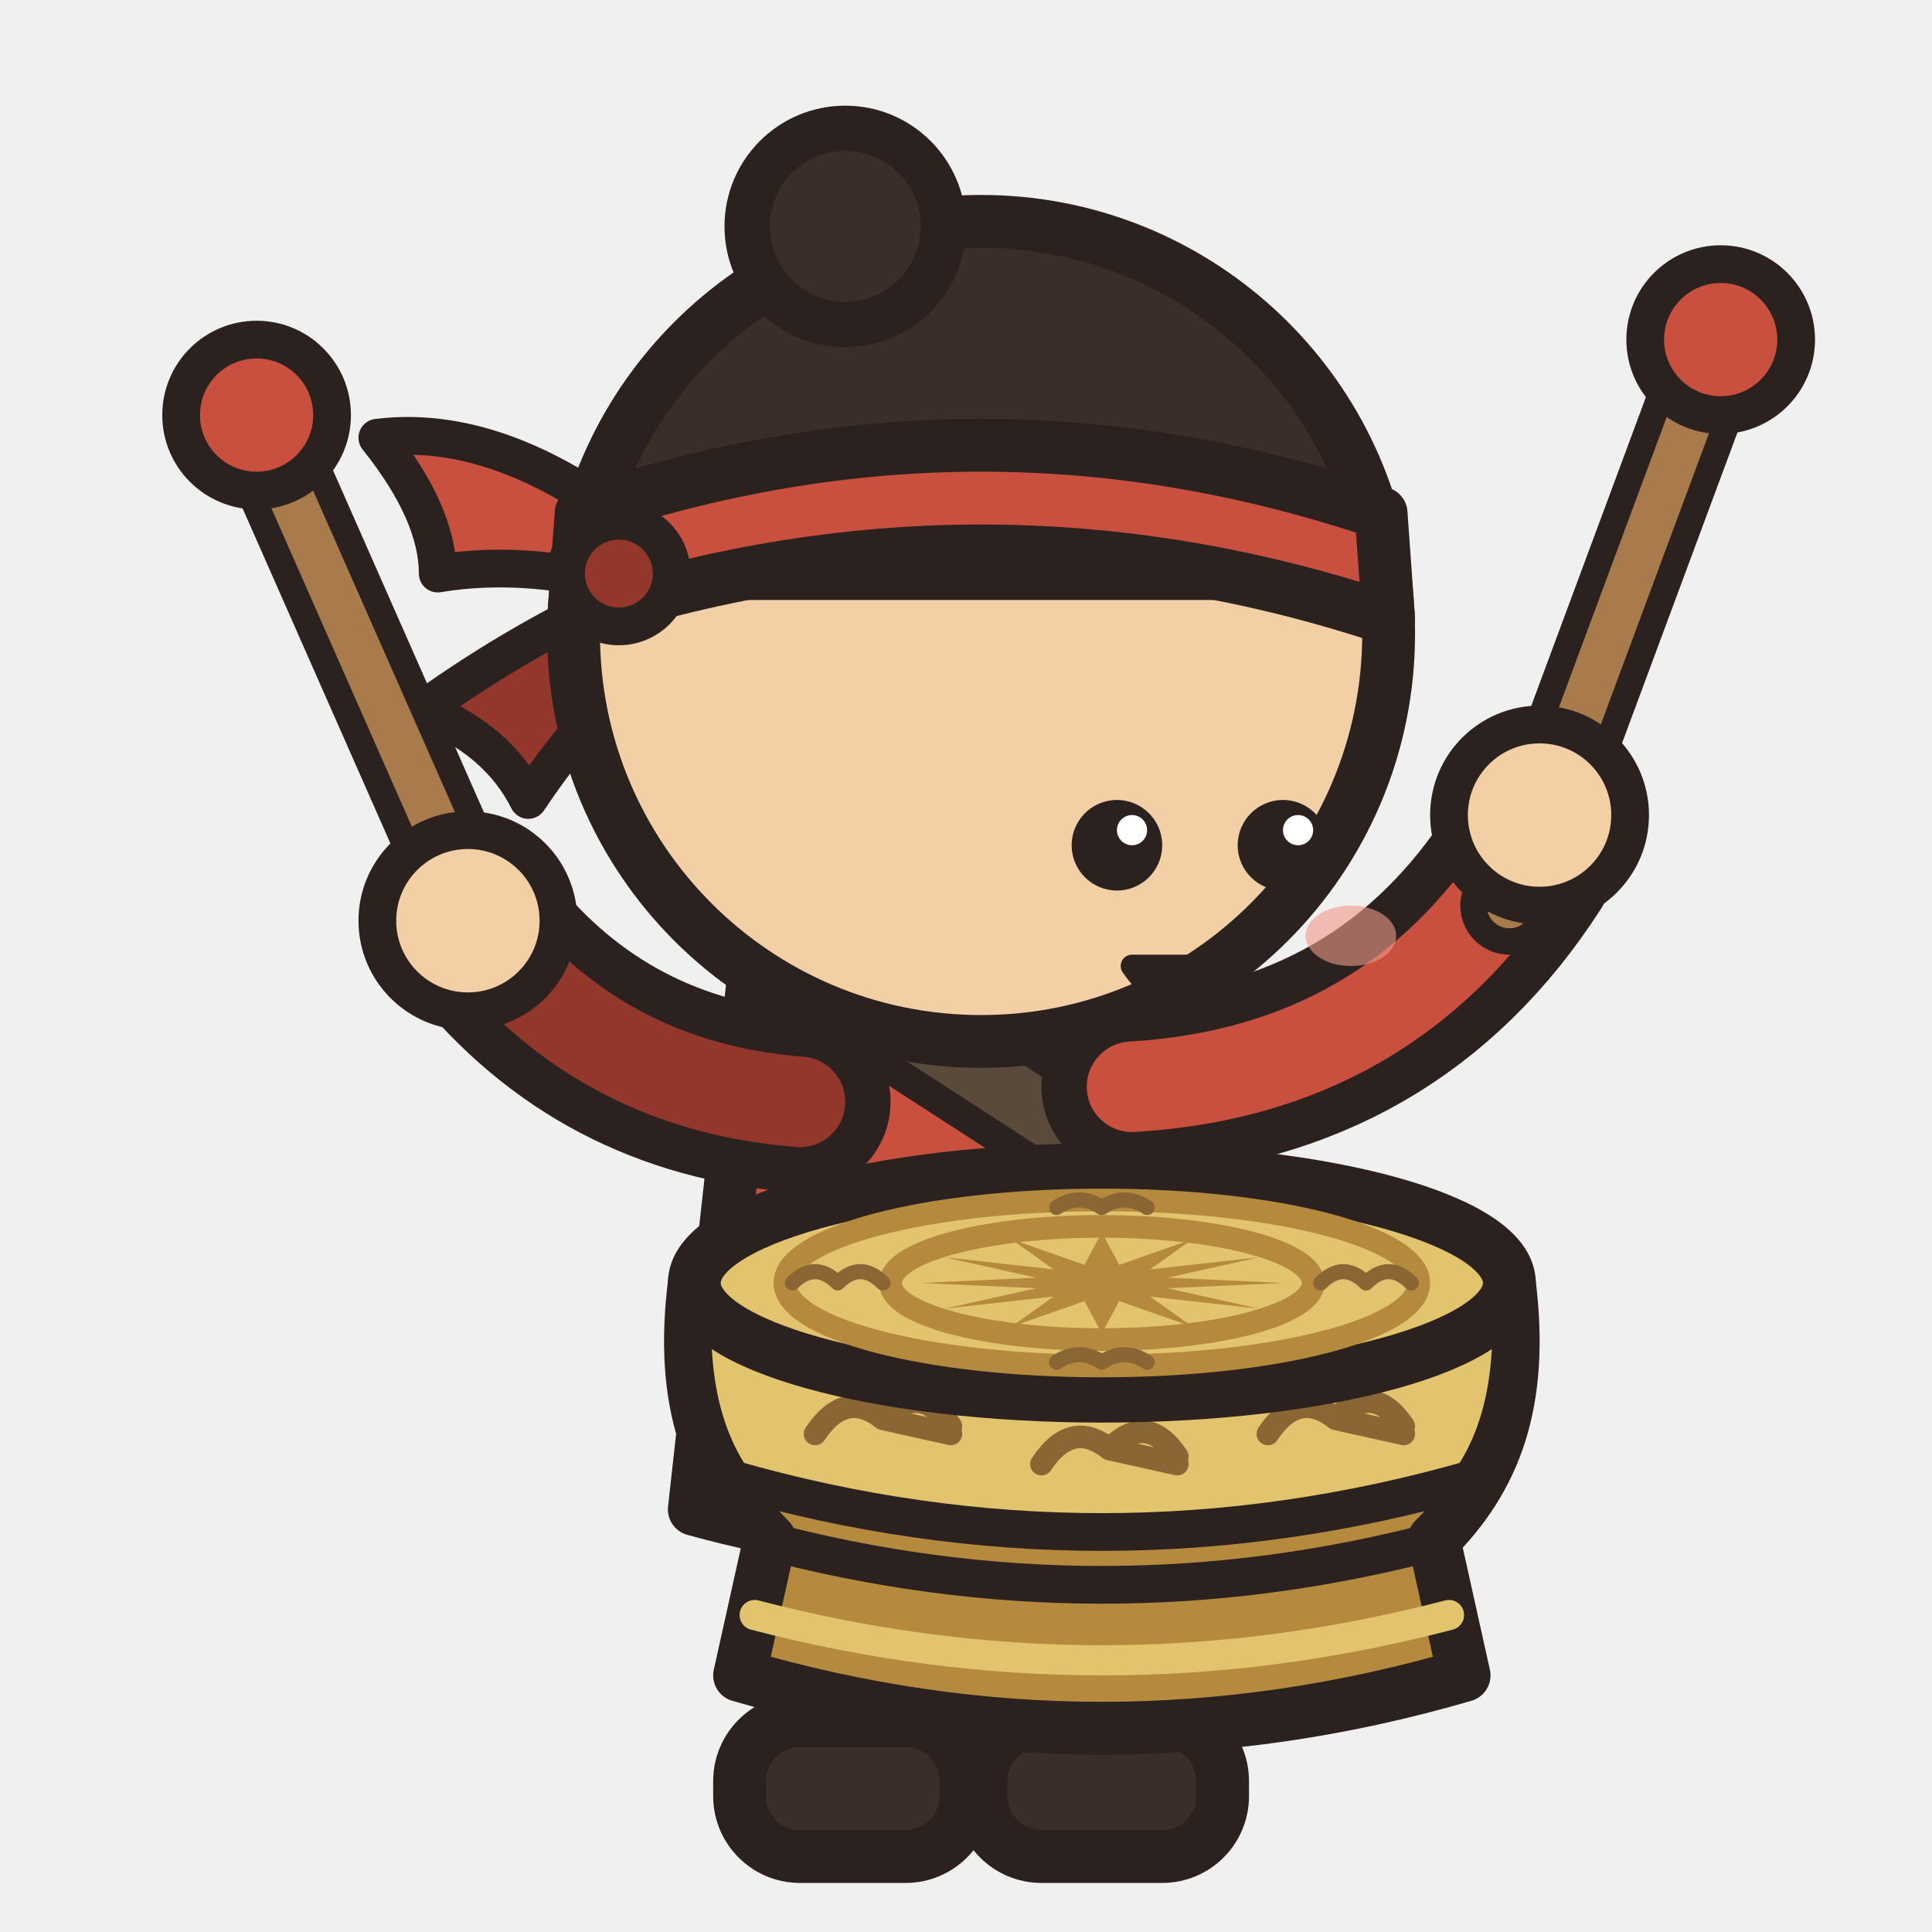
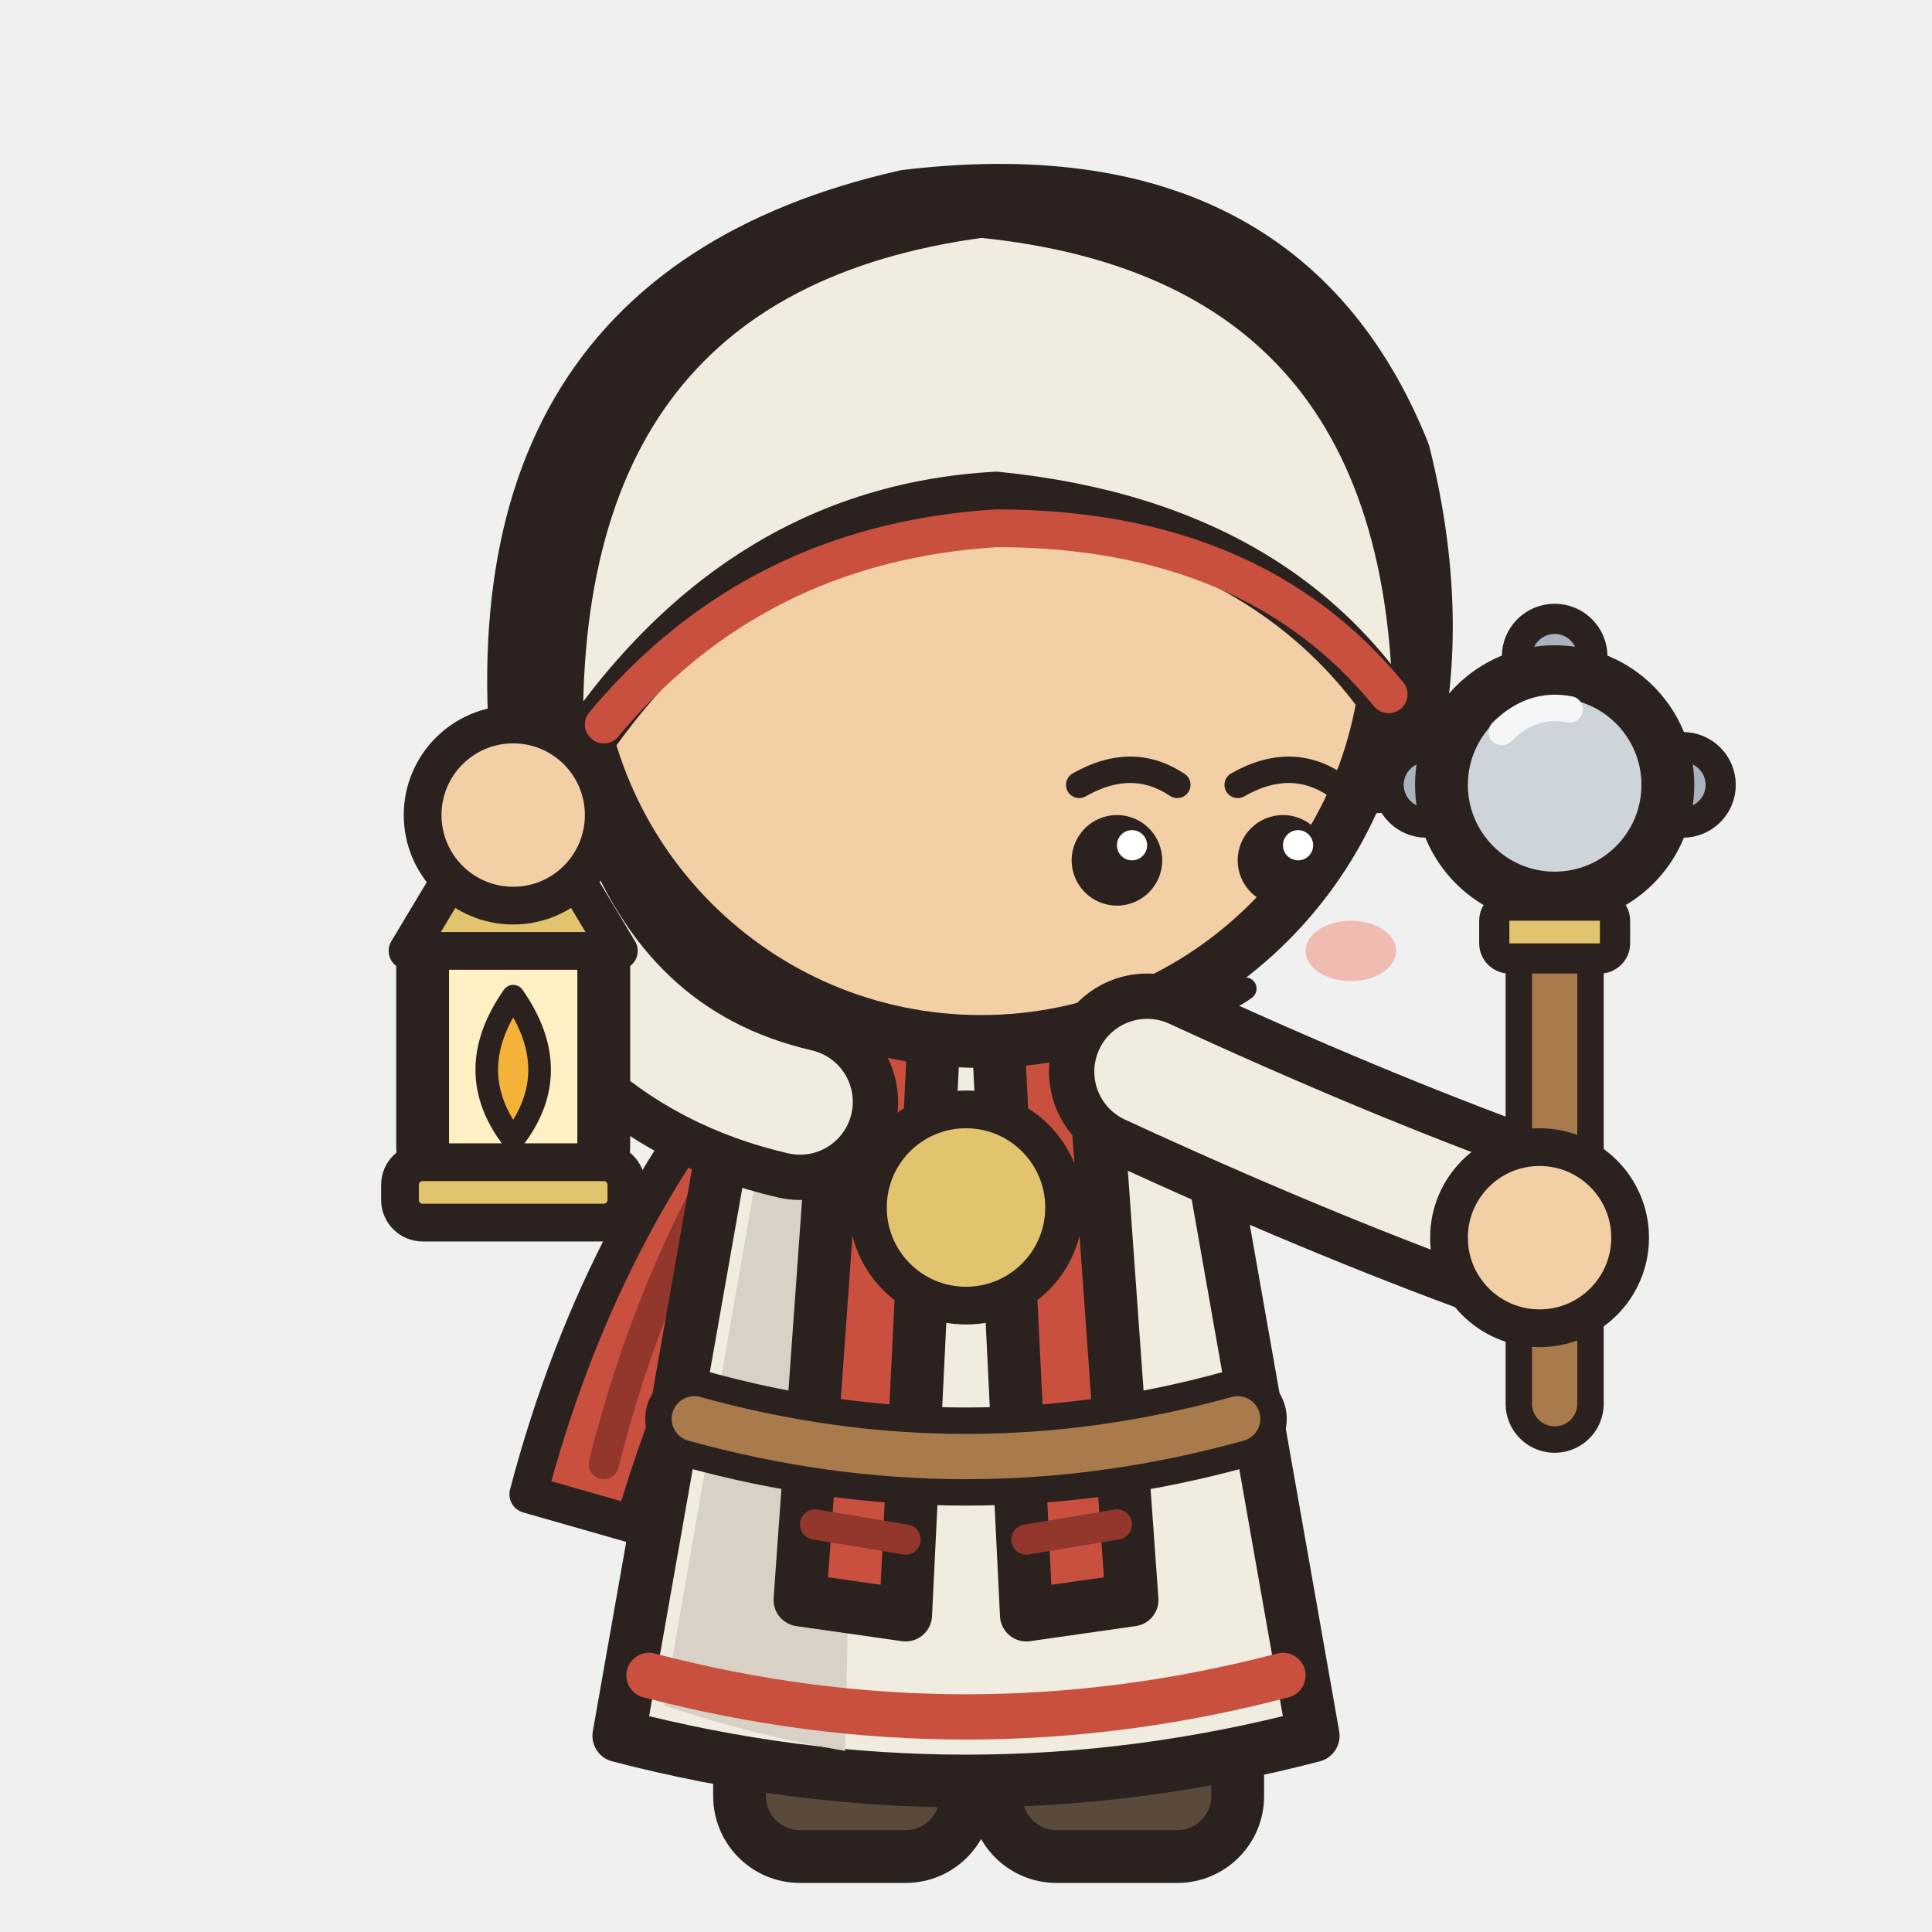
<svg xmlns="http://www.w3.org/2000/svg" viewBox="0 0 256 256" width="256" height="256">
  <g stroke="#2b2220" stroke-width="7" stroke-linejoin="round" stroke-linecap="round">
-     <path d="M84 70 Q66 56 50 58 Q58 68 58 76 Q70 74 84 78 Z" fill="#c9503f" stroke-width="5" />
-     <path d="M84 78 Q70 84 56 94 Q66 98 70 106 Q78 94 88 86 Z" fill="#93362b" stroke-width="5" />
-     <rect x="104" y="196" width="20" height="40" rx="4" fill="#5a4a3c" />
-     <rect x="134" y="196" width="20" height="40" rx="4" fill="#5a4a3c" />
-     <rect x="98" y="228" width="30" height="18" rx="8" fill="#3a2e28" />
-     <rect x="130" y="228" width="32" height="18" rx="8" fill="#3a2e28" />
-     <path d="M100 128 Q128 118 156 128 L164 200 Q128 210 92 200 Z" fill="#c9503f" />
-     <path d="M104 134 Q101 168 97 198 Q106 201 113 202 L114 129 Z" fill="#93362b" stroke="none" />
-     <path d="M108 128 L176 172" stroke="#2b2220" stroke-width="16" />
-     <path d="M108 128 L176 172" stroke="#5a4a3c" stroke-width="8" />
-     <path d="M92 170 C90 186 94 196 102 204 L98 222 Q146 236 194 222 L190 204 C198 196 202 186 200 170 Z" fill="#b58a3e" />
-     <path d="M92 170 C91 182 93 190 97 196 Q146 210 195 196 C199 190 201 182 200 170 Z" fill="#e2c36e" stroke-width="5" />
-     <path d="M101 204 Q146 216 191 204" fill="none" stroke-width="5" />
-     <path d="M100 214 Q146 226 192 214" fill="none" stroke="#e2c36e" stroke-width="4" />
-     <path d="M108 190 q4 -6 9 -2 q5 -5 9 1 M117 188 l9 2 M138 194 q4 -6 9 -2 q5 -5 9 1 M147 192 l9 2 M168 190 q4 -6 9 -2 q5 -5 9 1 M177 188 l9 2" fill="none" stroke="#8a6634" stroke-width="3" />
-     <ellipse cx="146" cy="170" rx="54" ry="15" fill="#e2c36e" />
-     <ellipse cx="146" cy="170" rx="42" ry="11" fill="none" stroke="#b58a3e" stroke-width="3" />
-     <ellipse cx="146" cy="170" rx="28" ry="7.5" fill="none" stroke="#b58a3e" stroke-width="3" />
-     <path d="M175 170 q3 -3 6 0 q3 -3 6 0 M105 170 q3 -3 6 0 q3 -3 6 0 M140 180.5 q3 -2 6 0 q3 -2 6 0 M140 160 q3 -2 6 0 q3 -2 6 0" fill="none" stroke="#8a6634" stroke-width="2" />
-     <polygon points="170.0,170.0 154.7,170.7 166.8,173.4 152.4,171.8 158.0,175.8 148.3,172.4 146.0,176.7 143.7,172.4 134.0,175.8 139.6,171.8 125.2,173.4 137.3,170.7 122.0,170.0 137.3,169.3 125.2,166.6 139.6,168.2 134.0,164.2 143.7,167.6 146.0,163.3 148.3,167.6 158.0,164.2 152.4,168.2 166.8,166.6 154.7,169.3" fill="#b58a3e" stroke="none" />
+     <path d="M104 134 Q80 160 70 198 L84 202 Q94 168 114 142 Z" fill="#c9503f" stroke-width="5" />
+     <path d="M98 150 Q86 170 80 194" fill="none" stroke="#93362b" stroke-width="4" />
+     <rect x="98" y="226" width="30" height="20" rx="8" fill="#5a4a3c" />
+     <rect x="132" y="226" width="32" height="20" rx="8" fill="#5a4a3c" />
+     <path d="M100 128 Q128 118 156 128 L174 230 Q128 242 82 230 Z" fill="#f1ece0" />
+     <path d="M104 134 Q96 180 88 226 Q100 230 112 232 L114 130 Z" fill="#d8d2c6" stroke="none" />
+     <path d="M86 222 Q128 233 170 222" fill="none" stroke="#c9503f" stroke-width="6" />
+     <path d="M112 128 L106 212 L120 214 L124 132 Z" fill="#c9503f" />
+     <path d="M144 128 L150 212 L136 214 L132 132 Z" fill="#c9503f" />
+     <path d="M108 202 L120 204 M148 202 L136 204" stroke="#93362b" stroke-width="4" />
+     <path d="M92 188 Q128 198 164 188" fill="none" stroke-width="13" />
+     <path d="M92 188 Q128 198 164 188" fill="none" stroke="#a87a4c" stroke-width="6" />
+     <circle cx="128" cy="160" r="13" fill="#e2c36e" stroke-width="5" />
+     <path d="M106 146 Q80 140 70 112" fill="none" stroke="#2b2220" stroke-width="26" />
+     <path d="M106 146 Q80 140 70 112" fill="none" stroke="#f1ece0" stroke-width="14" />
+     <path d="M70 112 Q58 40 120 26 Q170 20 186 60 Q192 84 186 104 Z" fill="#d8d2c6" />
    <circle cx="130" cy="84" r="54" fill="#f3cfa6" />
-     <path d="M76.5 76 A54 54 0 0 1 183.5 76 Z" fill="#3a2e28" />
-     <circle cx="112" cy="30" r="13" fill="#3a2e28" stroke-width="6" />
-     <path d="M77 68 Q130 50 183 68 L184 82 Q130 64 76 82 Z" fill="#c9503f" />
-     <circle cx="82" cy="76" r="7" fill="#93362b" stroke-width="5" />
-     <path d="M106 146 Q80 144 64 124" fill="none" stroke="#2b2220" stroke-width="24" />
-     <path d="M106 146 Q80 144 64 124" fill="none" stroke="#93362b" stroke-width="12" />
-     <line x1="66" y1="128" x2="36" y2="60" stroke="#2b2220" stroke-width="13" />
-     <line x1="66" y1="128" x2="36" y2="60" stroke="#a87a4c" stroke-width="6" />
-     <circle cx="34" cy="55" r="10" fill="#c9503f" stroke-width="5" />
-     <circle cx="62" cy="122" r="12" fill="#f3cfa6" stroke-width="5" />
-     <path d="M150 144 Q184 142 202 114" fill="none" stroke="#2b2220" stroke-width="24" />
-     <path d="M150 144 Q184 142 202 114" fill="none" stroke="#c9503f" stroke-width="12" />
-     <line x1="200" y1="120" x2="226" y2="50" stroke="#2b2220" stroke-width="13" />
-     <line x1="200" y1="120" x2="226" y2="50" stroke="#a87a4c" stroke-width="6" />
-     <circle cx="228" cy="45" r="10" fill="#c9503f" stroke-width="5" />
-     <circle cx="204" cy="108" r="12" fill="#f3cfa6" stroke-width="5" />
+     <path d="M74 104 Q70 36 130 28 Q190 34 188 100 Q172 70 132 66 Q96 68 74 104 Z" fill="#f1ece0" />
+     <path d="M80 96 Q100 72 132 70 Q166 70 184 92" fill="none" stroke="#c9503f" stroke-width="5" />
+     <path d="M60 124 Q68 102 76 124" fill="none" stroke-width="5" />
+     <rect x="56" y="124" width="24" height="32" rx="4" fill="#fff1c4" />
+     <path d="M68 132 Q75 142 68 151 Q61 142 68 132 Z" fill="#f5b33a" stroke-width="3" />
+     <path d="M54 126 L82 126 L76 116 L60 116 Z" fill="#e2c36e" stroke-width="5" />
+     <rect x="53" y="154" width="30" height="8" rx="3" fill="#e2c36e" stroke-width="5" />
+     <circle cx="68" cy="108" r="12" fill="#f3cfa6" stroke-width="5" />
+     <path d="M152 142 Q178 154 200 162" fill="none" stroke="#2b2220" stroke-width="26" />
+     <path d="M152 142 Q178 154 200 162" fill="none" stroke="#f1ece0" stroke-width="14" />
+     <line x1="206" y1="186" x2="206" y2="120" stroke="#2b2220" stroke-width="13" />
+     <line x1="206" y1="186" x2="206" y2="120" stroke="#a87a4c" stroke-width="6" />
+     <circle cx="206" cy="87" r="5" fill="#aab3bd" stroke-width="4" />
+     <circle cx="189" cy="104" r="5" fill="#aab3bd" stroke-width="4" />
+     <circle cx="223" cy="104" r="5" fill="#aab3bd" stroke-width="4" />
+     <circle cx="206" cy="104" r="15" fill="#cdd4da" />
+     <path d="M199 97 Q203 93 208 94" fill="none" stroke="#f4f6f8" stroke-width="3.5" />
+     <rect x="198" y="120" width="16" height="7" rx="2" fill="#e2c36e" stroke-width="4" />
+     <circle cx="204" cy="164" r="12" fill="#f3cfa6" stroke-width="5" />
  </g>
-   <circle cx="148" cy="112" r="6" fill="#2b2220" />
-   <circle cx="170" cy="112" r="6" fill="#2b2220" />
-   <circle cx="150" cy="110" r="2" fill="#fff" />
-   <circle cx="172" cy="110" r="2" fill="#fff" />
-   <ellipse cx="179" cy="124" rx="6" ry="4" fill="#f09a88" opacity="0.6" />
-   <path d="M150 128 Q157 138 164 128 Z" fill="#2b2220" stroke="#2b2220" stroke-width="3" stroke-linejoin="round" />
+   <path d="M143 104 Q150 100 156 104 M164 104 Q171 100 177 104" fill="none" stroke="#2b2220" stroke-width="3.5" stroke-linecap="round" />
+   <circle cx="148" cy="114" r="6" fill="#2b2220" />
+   <circle cx="170" cy="114" r="6" fill="#2b2220" />
+   <circle cx="150" cy="112" r="2" fill="#fff" />
+   <circle cx="172" cy="112" r="2" fill="#fff" />
+   <ellipse cx="179" cy="126" rx="6" ry="4" fill="#f09a88" opacity="0.6" />
+   <path d="M151 131 Q158 136 165 131" fill="none" stroke="#2b2220" stroke-width="3" stroke-linecap="round" />
</svg>
